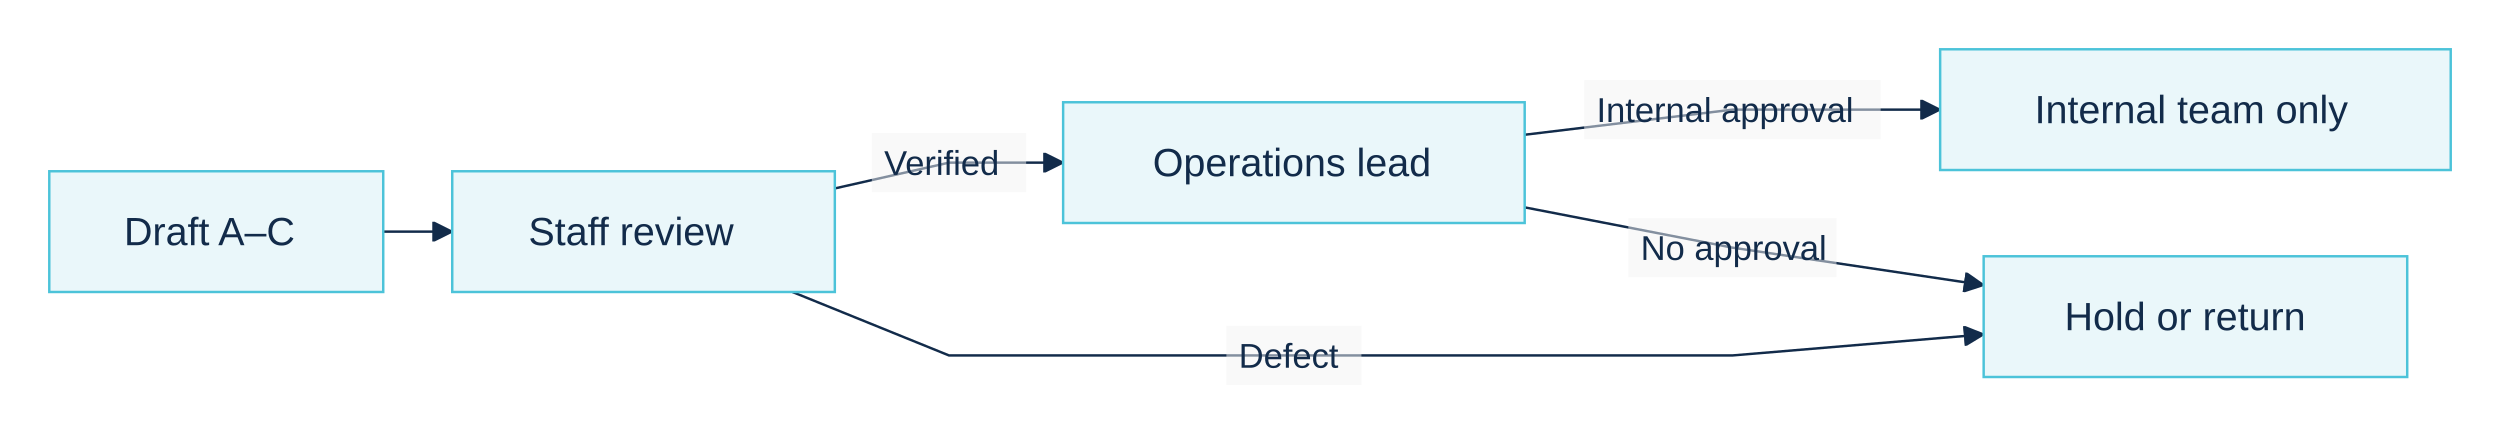
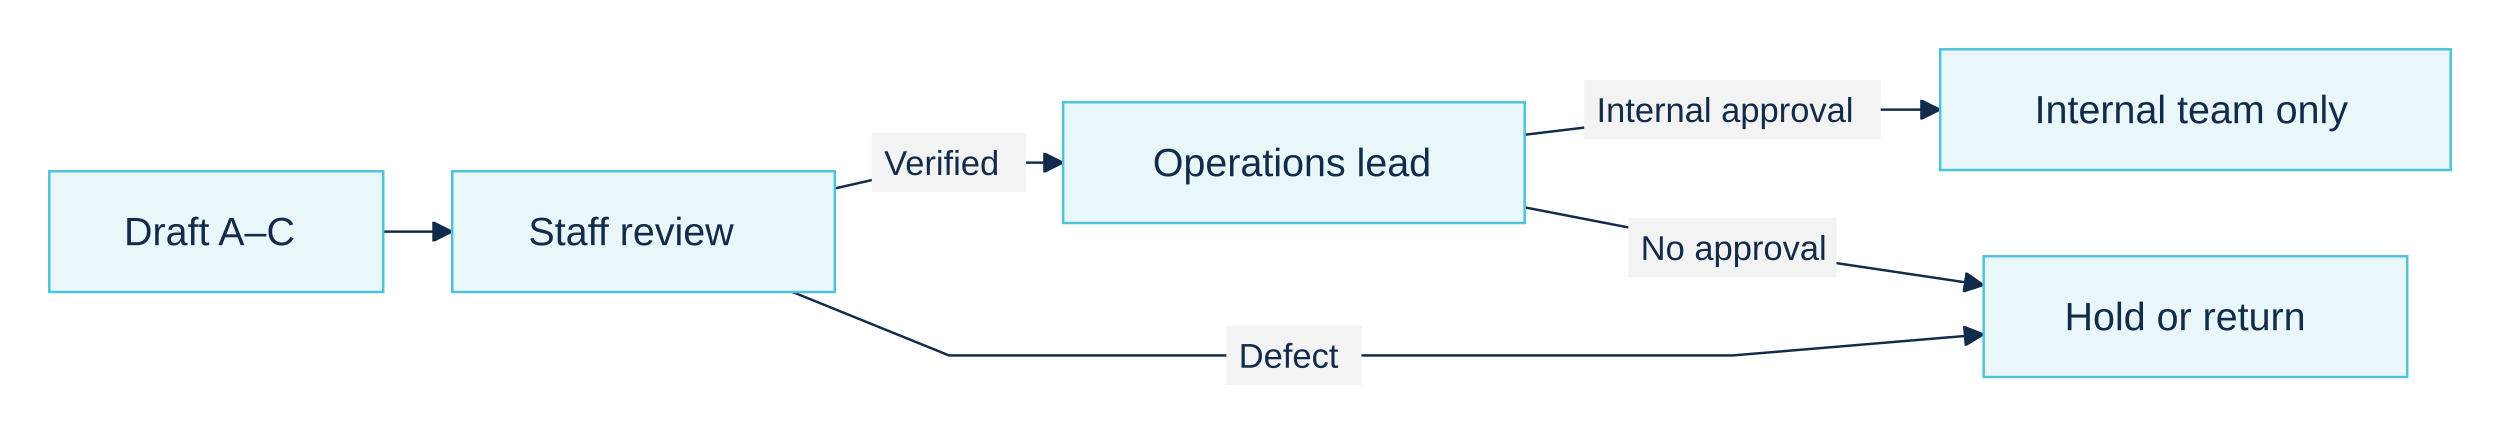
<svg xmlns="http://www.w3.org/2000/svg" id="my-svg" width="100%" class="flowchart" style="max-width: 990.578px; background-color: rgb(243, 243, 243);" viewBox="-12 -12 1014.578 175.75" role="graphics-document document" aria-roledescription="flowchart-v2" font-family="Segoe UI, Arial, sans-serif" font-size="16px" fill="#122B4A">
  <style>#my-svg{font-family:Segoe UI,Arial,sans-serif;font-size:16px;fill:#122B4A;}@keyframes edge-animation-frame{from{stroke-dashoffset:0;}}@keyframes dash{to{stroke-dashoffset:0;}}#my-svg .edge-animation-slow{stroke-dasharray:9,5!important;stroke-dashoffset:900;animation:dash 50s linear infinite;stroke-linecap:round;}#my-svg .edge-animation-fast{stroke-dasharray:9,5!important;stroke-dashoffset:900;animation:dash 20s linear infinite;stroke-linecap:round;}#my-svg .error-icon{fill:#F3F3F3;}#my-svg .error-text{fill:#122B4A;stroke:#122B4A;}#my-svg .edge-thickness-normal{stroke-width:1px;}#my-svg .edge-thickness-thick{stroke-width:3.5px;}#my-svg .edge-pattern-solid{stroke-dasharray:0;}#my-svg .edge-thickness-invisible{stroke-width:0;fill:none;}#my-svg .edge-pattern-dashed{stroke-dasharray:3;}#my-svg .edge-pattern-dotted{stroke-dasharray:2;}#my-svg .marker{fill:#122B4A;stroke:#122B4A;}#my-svg .marker.cross{stroke:#122B4A;}#my-svg svg{font-family:Segoe UI,Arial,sans-serif;font-size:16px;}#my-svg p{margin:0;}#my-svg .label{font-family:Segoe UI,Arial,sans-serif;color:#122B4A;}#my-svg .cluster-label text{fill:#122B4A;}#my-svg .cluster-label span{color:#122B4A;}#my-svg .cluster-label span p{background-color:transparent;}#my-svg .label text,#my-svg span{fill:#122B4A;color:#122B4A;}#my-svg .node rect,#my-svg .node circle,#my-svg .node ellipse,#my-svg .node polygon,#my-svg .node path{fill:#EAF7FA;stroke:#4CC3D9;stroke-width:1px;}#my-svg .rough-node .label text,#my-svg .node .label text,#my-svg .image-shape .label,#my-svg .icon-shape .label{text-anchor:middle;}#my-svg .node .katex path{fill:#000;stroke:#000;stroke-width:1px;}#my-svg .rough-node .label,#my-svg .node .label,#my-svg .image-shape .label,#my-svg .icon-shape .label{text-align:center;}#my-svg .node.clickable{cursor:pointer;}#my-svg .root .anchor path{fill:#122B4A!important;stroke-width:0;stroke:#122B4A;}#my-svg .arrowheadPath{fill:#0c0c0c;}#my-svg .edgePaths .path{stroke:#122B4A;stroke-width:1px;}#my-svg .flowchart-link{stroke:#122B4A;fill:none;}#my-svg .edgeLabel{background-color:#F3F3F3;text-align:center;}#my-svg .edgeLabel p{background-color:#F3F3F3;}#my-svg .edgeLabel rect{opacity:0.5;background-color:#F3F3F3;fill:#F3F3F3;}#my-svg .labelBkg{background-color:rgba(243, 243, 243, 0.5);}#my-svg .cluster rect{fill:#F3F3F3;stroke:#4CC3D9;stroke-width:1px;}#my-svg .cluster text{fill:#122B4A;}#my-svg .cluster span{color:#122B4A;}#my-svg .node .collapsed-indicator{fill:#4CC3D9;stroke:none;opacity:0.6;}#my-svg .node .collapsed-separator{stroke:#4CC3D9;stroke-width:0.75px;}#my-svg div.mermaidTooltip{position:absolute;text-align:center;max-width:200px;padding:2px;font-family:Segoe UI,Arial,sans-serif;font-size:12px;background:#F3F3F3;border:1px solid #4CC3D9;border-radius:2px;pointer-events:none;z-index:100;}#my-svg .flowchartTitleText{text-anchor:middle;font-size:18px;fill:#122B4A;}#my-svg rect.text{fill:none;stroke-width:0;}#my-svg .icon-shape,#my-svg .image-shape{background-color:#F3F3F3;text-align:center;}#my-svg .icon-shape p,#my-svg .image-shape p{background-color:#F3F3F3;padding:2px;}#my-svg .icon-shape .label rect,#my-svg .image-shape .label rect{opacity:0.5;background-color:#F3F3F3;fill:#F3F3F3;}#my-svg .label-icon{display:inline-block;height:1em;overflow:visible;vertical-align:-0.125em;}#my-svg .node .label-icon path{fill:currentColor;stroke:revert;stroke-width:revert;}#my-svg .node .neo-node{stroke:#4CC3D9;}#my-svg [data-look="neo"].node rect,#my-svg [data-look="neo"].cluster rect,#my-svg [data-look="neo"].node polygon{stroke:url(#my-svg-gradient);filter:drop-shadow( 1px 2px 2px rgba(185,185,185,1));}#my-svg [data-look="neo"].swimlane.cluster rect{filter:none;}#my-svg [data-look="neo"].node path{stroke:url(#my-svg-gradient);stroke-width:1px;}#my-svg [data-look="neo"].node .outer-path{filter:drop-shadow( 1px 2px 2px rgba(185,185,185,1));}#my-svg [data-look="neo"].node .neo-line path{stroke:#4CC3D9;filter:none;}#my-svg [data-look="neo"].node circle{stroke:url(#my-svg-gradient);filter:drop-shadow( 1px 2px 2px rgba(185,185,185,1));}#my-svg [data-look="neo"].node circle .state-start{fill:#000000;}#my-svg [data-look="neo"].icon-shape .icon{fill:url(#my-svg-gradient);filter:drop-shadow( 1px 2px 2px rgba(185,185,185,1));}#my-svg [data-look="neo"].icon-shape .icon-neo path{stroke:url(#my-svg-gradient);filter:drop-shadow( 1px 2px 2px rgba(185,185,185,1));}#my-svg :root{--mermaid-font-family:Segoe UI,Arial,sans-serif;}</style>
  <g>
    <marker id="my-svg_flowchart-v2-pointEnd" class="marker flowchart-v2" viewBox="0 0 10 10" refX="5" refY="5" markerUnits="userSpaceOnUse" markerWidth="8" markerHeight="8" orient="auto">
      <path d="M 0 0 L 10 5 L 0 10 z" class="arrowMarkerPath" style="stroke-width: 1; stroke-dasharray: 1, 0;" fill="#122B4A" stroke="#122B4A" />
    </marker>
    <marker id="my-svg_flowchart-v2-pointStart" class="marker flowchart-v2" viewBox="0 0 10 10" refX="4.5" refY="5" markerUnits="userSpaceOnUse" markerWidth="8" markerHeight="8" orient="auto">
      <path d="M 0 5 L 10 10 L 10 0 z" class="arrowMarkerPath" style="stroke-width: 1; stroke-dasharray: 1, 0;" fill="#122B4A" stroke="#122B4A" />
    </marker>
    <marker id="my-svg_flowchart-v2-pointEnd-margin" class="marker flowchart-v2" viewBox="0 0 11.5 14" refX="11.5" refY="7" markerUnits="userSpaceOnUse" markerWidth="10.5" markerHeight="14" orient="auto">
      <path d="M 0 0 L 11.5 7 L 0 14 z" class="arrowMarkerPath" style="stroke-width: 0; stroke-dasharray: 1, 0;" fill="#122B4A" stroke="#122B4A" />
    </marker>
    <marker id="my-svg_flowchart-v2-pointStart-margin" class="marker flowchart-v2" viewBox="0 0 11.5 14" refX="1" refY="7" markerUnits="userSpaceOnUse" markerWidth="11.5" markerHeight="14" orient="auto">
      <polygon points="0,7 11.5,14 11.5,0" class="arrowMarkerPath" style="stroke-width: 0; stroke-dasharray: 1, 0;" fill="#122B4A" stroke="#122B4A" />
    </marker>
    <marker id="my-svg_flowchart-v2-circleEnd" class="marker flowchart-v2" viewBox="0 0 10 10" refX="11" refY="5" markerUnits="userSpaceOnUse" markerWidth="11" markerHeight="11" orient="auto">
      <circle cx="5" cy="5" r="5" class="arrowMarkerPath" style="stroke-width: 1; stroke-dasharray: 1, 0;" fill="#122B4A" stroke="#122B4A" />
    </marker>
    <marker id="my-svg_flowchart-v2-circleStart" class="marker flowchart-v2" viewBox="0 0 10 10" refX="-1" refY="5" markerUnits="userSpaceOnUse" markerWidth="11" markerHeight="11" orient="auto">
      <circle cx="5" cy="5" r="5" class="arrowMarkerPath" style="stroke-width: 1; stroke-dasharray: 1, 0;" fill="#122B4A" stroke="#122B4A" />
    </marker>
    <marker id="my-svg_flowchart-v2-circleEnd-margin" class="marker flowchart-v2" viewBox="0 0 10 10" refY="5" refX="12.25" markerUnits="userSpaceOnUse" markerWidth="14" markerHeight="14" orient="auto">
      <circle cx="5" cy="5" r="5" class="arrowMarkerPath" style="stroke-width: 0; stroke-dasharray: 1, 0;" fill="#122B4A" stroke="#122B4A" />
    </marker>
    <marker id="my-svg_flowchart-v2-circleStart-margin" class="marker flowchart-v2" viewBox="0 0 10 10" refX="-2" refY="5" markerUnits="userSpaceOnUse" markerWidth="14" markerHeight="14" orient="auto">
      <circle cx="5" cy="5" r="5" class="arrowMarkerPath" style="stroke-width: 0; stroke-dasharray: 1, 0;" fill="#122B4A" stroke="#122B4A" />
    </marker>
    <marker id="my-svg_flowchart-v2-crossEnd" class="marker cross flowchart-v2" viewBox="0 0 11 11" refX="12" refY="5.2" markerUnits="userSpaceOnUse" markerWidth="11" markerHeight="11" orient="auto">
      <path d="M 1,1 l 9,9 M 10,1 l -9,9" class="arrowMarkerPath" style="stroke-width: 2; stroke-dasharray: 1, 0;" fill="#122B4A" stroke="#122B4A" />
    </marker>
    <marker id="my-svg_flowchart-v2-crossStart" class="marker cross flowchart-v2" viewBox="0 0 11 11" refX="-1" refY="5.2" markerUnits="userSpaceOnUse" markerWidth="11" markerHeight="11" orient="auto">
      <path d="M 1,1 l 9,9 M 10,1 l -9,9" class="arrowMarkerPath" style="stroke-width: 2; stroke-dasharray: 1, 0;" fill="#122B4A" stroke="#122B4A" />
    </marker>
    <marker id="my-svg_flowchart-v2-crossEnd-margin" class="marker cross flowchart-v2" viewBox="0 0 15 15" refX="17.7" refY="7.5" markerUnits="userSpaceOnUse" markerWidth="12" markerHeight="12" orient="auto">
      <path d="M 1,1 L 14,14 M 1,14 L 14,1" class="arrowMarkerPath" style="stroke-width: 2.5;" fill="#122B4A" stroke="#122B4A" />
    </marker>
    <marker id="my-svg_flowchart-v2-crossStart-margin" class="marker cross flowchart-v2" viewBox="0 0 15 15" refX="-3.5" refY="7.5" markerUnits="userSpaceOnUse" markerWidth="12" markerHeight="12" orient="auto">
      <path d="M 1,1 L 14,14 M 1,14 L 14,1" class="arrowMarkerPath" style="stroke-width: 2.5; stroke-dasharray: 1, 0;" fill="#122B4A" stroke="#122B4A" />
    </marker>
    <g class="root">
      <g class="clusters" />
      <g class="edgePaths">
        <path d="M143.531,82L157.531,82L167.531,82" id="my-svg-L_A_B_0" class="edge-thickness-normal edge-pattern-solid edge-thickness-normal edge-pattern-solid flowchart-link" style=";" data-edge="true" data-et="edge" data-id="L_A_B_0" data-points="W3sieCI6MTQzLjUzMTI1LCJ5Ijo4Mn0seyJ4IjoxNTcuNTMxMjUsInkiOjgyfSx7IngiOjE3MS41MzEyNSwieSI6ODJ9XQ==" data-look="classic" marker-end="url(#my-svg_flowchart-v2-pointEnd)" fill="none" stroke="#122B4A" stroke-width="1" />
        <path d="M326.797,64.464L373.125,54L415.453,54" id="my-svg-L_B_C_0" class="edge-thickness-normal edge-pattern-solid edge-thickness-normal edge-pattern-solid flowchart-link" style=";" data-edge="true" data-et="edge" data-id="L_B_C_0" data-points="W3sieCI6MzI2Ljc5Njg3NSwieSI6NjQuNDY0NDg2MDQwMjA5MjR9LHsieCI6MzczLjEyNSwieSI6NTR9LHsieCI6NDE5LjQ1MzEyNSwieSI6NTR9XQ==" data-look="classic" marker-end="url(#my-svg_flowchart-v2-pointEnd)" fill="none" stroke="#122B4A" stroke-width="1" />
        <path d="M309.603,106.5L373.125,132.25L513.109,132.25L691.07,132.25L789.045,124.038" id="my-svg-L_B_E_0" class="edge-thickness-normal edge-pattern-solid edge-thickness-normal edge-pattern-solid flowchart-link" style=";" data-edge="true" data-et="edge" data-id="L_B_E_0" data-points="W3sieCI6MzA5LjYwMjcyODU0NDc3NjE0LCJ5IjoxMDYuNX0seyJ4IjozNzMuMTI1LCJ5IjoxMzIuMjV9LHsieCI6NTEzLjEwOTM3NSwieSI6MTMyLjI1fSx7IngiOjY5MS4wNzAzMTI1LCJ5IjoxMzIuMjV9LHsieCI6NzkzLjAzMTI1LCJ5IjoxMjMuNzAzNzk4MDIwOTU0Nn1d" data-look="classic" marker-end="url(#my-svg_flowchart-v2-pointEnd)" fill="none" stroke="#122B4A" stroke-width="1" />
        <path d="M606.766,42.685L691.07,32.5L771.375,32.5" id="my-svg-L_C_D_0" class="edge-thickness-normal edge-pattern-solid edge-thickness-normal edge-pattern-solid flowchart-link" style=";" data-edge="true" data-et="edge" data-id="L_C_D_0" data-points="W3sieCI6NjA2Ljc2NTYyNSwieSI6NDIuNjg1MTA0NzAxNjk4OTN9LHsieCI6NjkxLjA3MDMxMjUsInkiOjMyLjV9LHsieCI6Nzc1LjM3NSwieSI6MzIuNX1d" data-look="classic" marker-end="url(#my-svg_flowchart-v2-pointEnd)" fill="none" stroke="#122B4A" stroke-width="1" />
        <path d="M606.766,72.156L691.07,88.5L789.075,103.104" id="my-svg-L_C_E_0" class="edge-thickness-normal edge-pattern-solid edge-thickness-normal edge-pattern-solid flowchart-link" style=";" data-edge="true" data-et="edge" data-id="L_C_E_0" data-points="W3sieCI6NjA2Ljc2NTYyNSwieSI6NzIuMTU2NDU5ODk3MjczOH0seyJ4Ijo2OTEuMDcwMzEyNSwieSI6ODguNX0seyJ4Ijo3OTMuMDMxMjUsInkiOjEwMy42OTMyNDc5NjI3NDczOH1d" data-look="classic" marker-end="url(#my-svg_flowchart-v2-pointEnd)" fill="none" stroke="#122B4A" stroke-width="1" />
      </g>
      <g class="edgeLabels">
        <g class="edgeLabel" />
        <g>
          <rect class="background" style="stroke: none" />
        </g>
        <g class="edgeLabel" transform="translate(373.125, 54)">
-           <rect x="-31.320" y="-12.000" width="62.640" height="24.000" fill="#F3F3F3" stroke="none" />
+           <rect x="-31.320" y="-12.000" width="62.640" height="24.000" fill="#F3F3F3" stroke="none" style="opacity: 1; fill-opacity: 1;" />
          <text x="-26.320" y="5.000" text-anchor="start" font-family="Segoe UI, Arial, sans-serif" font-size="14" font-weight="normal" fill="#122B4A">Verified</text>
        </g>
        <g class="edgeLabel" transform="translate(513.1094, 132.25)">
-           <rect x="-27.400" y="-12.000" width="54.800" height="24.000" fill="#F3F3F3" stroke="none" />
+           <rect x="-27.400" y="-12.000" width="54.800" height="24.000" fill="#F3F3F3" stroke="none" style="opacity: 1; fill-opacity: 1;" />
          <text x="-22.400" y="5.000" text-anchor="start" font-family="Segoe UI, Arial, sans-serif" font-size="14" font-weight="normal" fill="#122B4A">Defect</text>
        </g>
        <g class="edgeLabel" transform="translate(691.0703, 32.5)">
-           <rect x="-60.160" y="-12.000" width="120.320" height="24.000" fill="#F3F3F3" stroke="none" />
+           <rect x="-60.160" y="-12.000" width="120.320" height="24.000" fill="#F3F3F3" stroke="none" style="opacity: 1; fill-opacity: 1;" />
          <text x="-55.160" y="5.000" text-anchor="start" font-family="Segoe UI, Arial, sans-serif" font-size="14" font-weight="normal" fill="#122B4A">Internal approval</text>
        </g>
        <g class="edgeLabel" transform="translate(691.0703, 88.5)">
-           <rect x="-42.240" y="-12.000" width="84.480" height="24.000" fill="#F3F3F3" stroke="none" />
+           <rect x="-42.240" y="-12.000" width="84.480" height="24.000" fill="#F3F3F3" stroke="none" style="opacity: 1; fill-opacity: 1;" />
          <text x="-37.240" y="5.000" text-anchor="start" font-family="Segoe UI, Arial, sans-serif" font-size="14" font-weight="normal" fill="#122B4A">No approval</text>
        </g>
      </g>
      <g class="nodes">
        <g class="node default" id="my-svg-flowchart-A-0" data-look="classic" transform="translate(75.76562, 82)">
          <rect class="basic label-container" style="" x="-67.766" y="-24.5" width="135.531" height="49" fill="#EAF7FA" stroke="#4CC3D9" stroke-width="1" />
          <text x="-37.440" y="5.500" text-anchor="start" font-family="Segoe UI, Arial, sans-serif" font-size="16" font-weight="normal" fill="#122B4A">Draft A–C</text>
        </g>
        <g class="node default" id="my-svg-flowchart-B-1" data-look="classic" transform="translate(249.1641, 82)">
          <rect class="basic label-container" style="" x="-77.633" y="-24.5" width="155.266" height="49" fill="#EAF7FA" stroke="#4CC3D9" stroke-width="1" />
          <text x="-46.720" y="5.500" text-anchor="start" font-family="Segoe UI, Arial, sans-serif" font-size="16" font-weight="normal" fill="#122B4A">Staff review</text>
        </g>
        <g class="node default" id="my-svg-flowchart-C-3" data-look="classic" transform="translate(513.1094, 54)">
          <rect class="basic label-container" style="" x="-93.656" y="-24.5" width="187.312" height="49" fill="#EAF7FA" stroke="#4CC3D9" stroke-width="1" />
          <text x="-57.280" y="5.500" text-anchor="start" font-family="Segoe UI, Arial, sans-serif" font-size="16" font-weight="normal" fill="#122B4A">Operations lead</text>
        </g>
        <g class="node default" id="my-svg-flowchart-E-5" data-look="classic" transform="translate(878.9766, 116.5)">
          <rect class="basic label-container" style="" x="-85.945" y="-24.5" width="171.891" height="49" fill="#EAF7FA" stroke="#4CC3D9" stroke-width="1" />
          <text x="-53.120" y="5.500" text-anchor="start" font-family="Segoe UI, Arial, sans-serif" font-size="16" font-weight="normal" fill="#122B4A">Hold or return</text>
        </g>
        <g class="node default" id="my-svg-flowchart-D-7" data-look="classic" transform="translate(878.9766, 32.5)">
          <rect class="basic label-container" style="" x="-103.602" y="-24.5" width="207.203" height="49" fill="#EAF7FA" stroke="#4CC3D9" stroke-width="1" />
          <text x="-65.280" y="5.500" text-anchor="start" font-family="Segoe UI, Arial, sans-serif" font-size="16" font-weight="normal" fill="#122B4A">Internal team only</text>
        </g>
      </g>
    </g>
  </g>
  <defs>
    <filter id="my-svg-drop-shadow" height="130%" width="130%">
      <feDropShadow dx="4" dy="4" stdDeviation="0" flood-opacity="0.06" flood-color="#000000" />
    </filter>
  </defs>
  <defs>
    <filter id="my-svg-drop-shadow-small" height="150%" width="150%">
      <feDropShadow dx="2" dy="2" stdDeviation="0" flood-opacity="0.06" flood-color="#000000" />
    </filter>
  </defs>
  <linearGradient id="my-svg-gradient" gradientUnits="objectBoundingBox" x1="0%" y1="0%" x2="100%" y2="0%">
    <stop offset="0%" stop-color="#4CC3D9" stop-opacity="1" />
    <stop offset="100%" stop-color="#122B4A" stop-opacity="1" />
  </linearGradient>
</svg>
